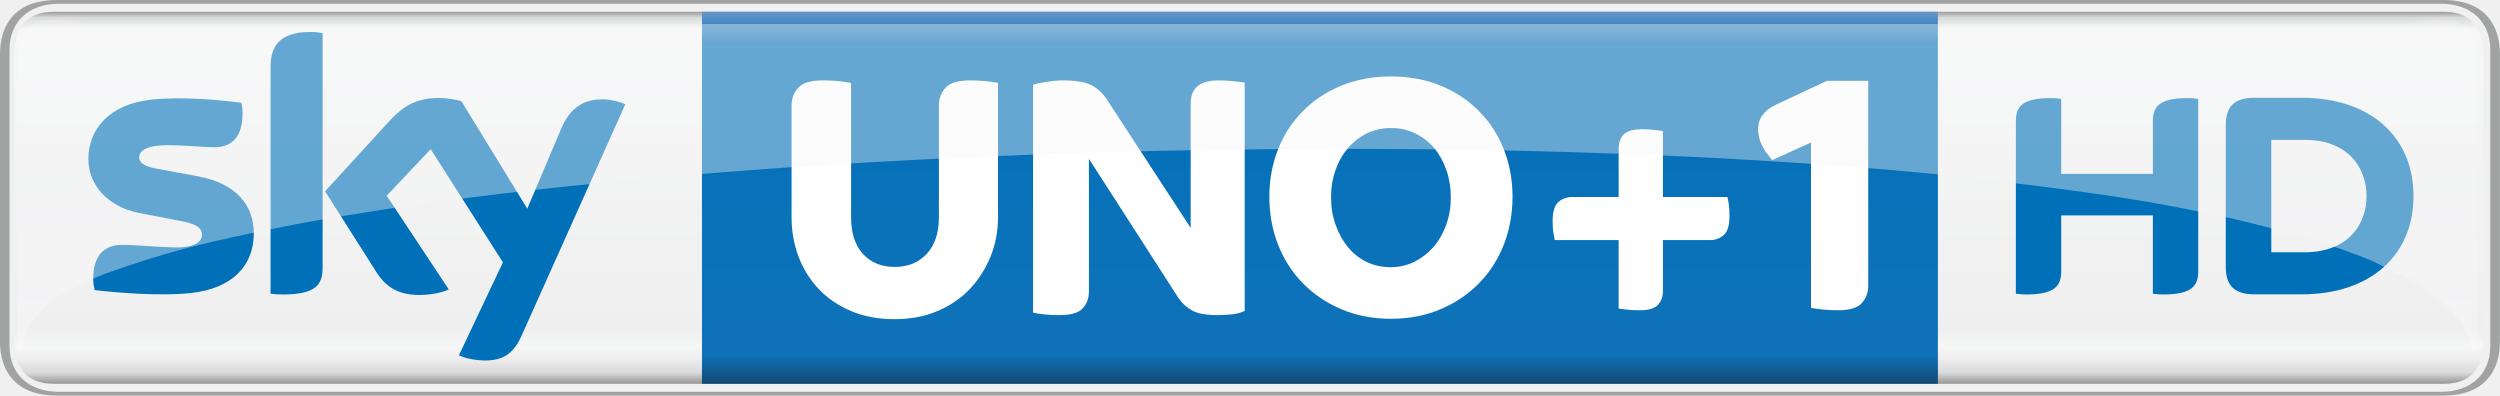
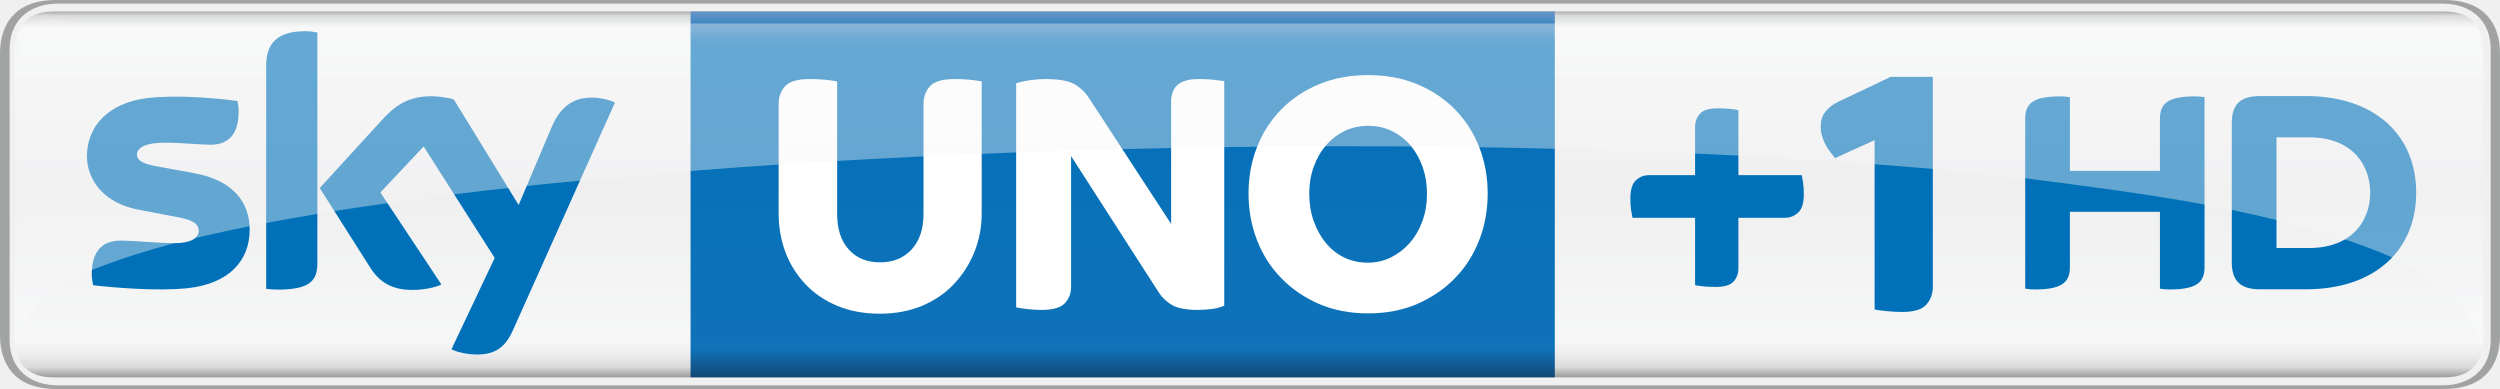
- <svg xmlns="http://www.w3.org/2000/svg" height="94.943" width="600" version="1.1" viewBox="0 0 158.75 25.12">
+ <svg xmlns="http://www.w3.org/2000/svg" height="93.345" width="600" version="1.1" viewBox="0 0 158.75 24.698">
  <defs>
-     <linearGradient id="e" x1="1.396" gradientUnits="userSpaceOnUse" y1=".303" gradientTransform="matrix(0,24.021,24.021,0,76.258,129.85)" x2="2.389" y2=".303">
+     <linearGradient id="c" gradientUnits="userSpaceOnUse" gradientTransform="matrix(0 23.625 23.625 0 41.62 287.65)" x1="0" x2="1" y1="0" y2="0">
      <stop stop-color="#888786" offset="0" />
      <stop stop-color="#d9dada" offset=".02" />
      <stop stop-color="#f6f7f7" offset=".052" />
-       <stop stop-color="#efeff0" offset=".852" />
+       <stop stop-color="#efeff0" offset=".488" />
      <stop stop-color="#f6f7f7" offset=".895" />
      <stop stop-color="#edecee" offset=".929" />
      <stop stop-color="#d9dada" offset=".964" />
      <stop stop-color="#888786" offset="1" />
    </linearGradient>
-     <linearGradient id="d" gradientUnits="userSpaceOnUse" gradientTransform="matrix(0,-104.17,104.17,0,329.66,368.82)" x1="0" x2="1" y1="0" y2="0">
+     <linearGradient id="b" gradientUnits="userSpaceOnUse" gradientTransform="matrix(0 -23.236 23.236 0 33.599 311.08)" x1="0" x2="1" y1="0" y2="0">
      <stop stop-color="#124874" offset="0" />
      <stop stop-color="#1072b9" offset=".078" />
      <stop stop-color="#0071b9" offset=".912" />
      <stop stop-color="#6995c8" offset="1" />
    </linearGradient>
-     <linearGradient id="c" gradientUnits="userSpaceOnUse" gradientTransform="matrix(0 24.033 28.035 0 79.14 .53849)" x1="0" x2="1" y1="0" y2="0">
+     <linearGradient id="a" gradientUnits="userSpaceOnUse" gradientTransform="matrix(0 23.625 23.625 0 41.62 287.65)" x1="0" x2="1" y1="0" y2="0">
      <stop stop-color="#b5b2b2" offset="0" />
      <stop stop-color="#e8e9e9" offset=".02" />
      <stop stop-color="#fafafa" offset=".052" />
      <stop stop-color="#f5f5f6" offset=".488" />
      <stop stop-color="#fafafa" offset=".895" />
      <stop stop-color="#f4f4f4" offset=".929" />
      <stop stop-color="#e8e9e9" offset=".964" />
      <stop stop-color="#b5b2b2" offset="1" />
    </linearGradient>
  </defs>
-   <g transform="matrix(.85756 0 0 .85756 102.21 73.836)">
-     <g transform="matrix(1.1661 0 0 1.1661 -120.31 -275.86)">
-       <path fill="#a1a2a2" d="m4.569 162.73c-2.765 0-3.608 1.72-3.608 3.44v18.24c-0 1.72 0.842 3.44 3.608 3.44h151.53c2.77 0 3.61-1.72 3.61-3.44v-18.24c0-1.72-0.84-3.44-3.61-3.44zm0.127 0.24h151.28c1.86 0 3.12 1.1 3.12 2.92v18.8c0 1.83-1.26 2.92-3.12 2.92h-151.28c-1.869 0-3.129-1.09-3.129-2.92v-18.8c0-1.82 1.26-2.92 3.12-2.92z" />
-       <path fill="url(#e)" d="m4.396 163.48c-1.861 0-2.524 1.1-2.524 2.92v17.77c0 1.83 0.663 2.93 2.524 2.93h151.74c1.86 0 2.53-1.1 2.53-2.93v-17.77c0-1.82-0.67-2.92-2.53-2.92z" />
-       <path fill="#0071b9" d="m137.67 173.77v-3.33c0-0.91 0.36-1.48 2.22-1.48 0.23 0 0.43 0.01 0.66 0.05v10.94c0 0.9-0.36 1.48-2.23 1.48-0.23 0-0.43-0.02-0.65-0.05v-4.97h-5.82v3.54c0 0.9-0.36 1.48-2.23 1.48-0.22 0-0.42-0.02-0.65-0.05v-10.94c0-0.91 0.36-1.48 2.23-1.48 0.23 0 0.42 0.01 0.65 0.05v4.76h5.82m16.55 1.41c0-3.72-2.68-6.24-7.11-6.24h-3.02c-1.44 0-1.79 0.76-1.79 1.76v8.98c0 0.96 0.35 1.74 1.79 1.74h3.02c4.43 0 7.11-2.52 7.11-6.24m-9.03 3.57v-7.14h2.09c2.9 0 3.96 1.88 3.96 3.57s-1.06 3.57-3.96 3.57h-2.09" />
-       <path fill="#0071b9" d="m17.078 177.55c0 2.02-1.322 3.5-4.007 3.79-1.946 0.21-4.764-0.03-6.101-0.19-0.049-0.22-0.088-0.49-0.088-0.7 0-1.77 0.956-2.17 1.853-2.17 0.93 0 2.397 0.16 3.488 0.16 1.198 0 1.563-0.41 1.563-0.8 0-0.51-0.484-0.72-1.415-0.89l-2.547-0.49c-2.12-0.41-3.25-1.88-3.25-3.43 0-1.89 1.337-3.48 3.971-3.77 1.993-0.22 4.416 0.03 5.746 0.19 0.049 0.23 0.073 0.44 0.073 0.68 0 1.77-0.931 2.15-1.825 2.15-0.689 0-1.76-0.13-2.978-0.13-1.244 0-1.76 0.34-1.76 0.76 0 0.44 0.493 0.63 1.27 0.76l2.434 0.45c2.501 0.46 3.574 1.88 3.574 3.63m4.37 2.17c0 1.09-0.425 1.71-2.543 1.71-0.28 0-0.526-0.02-0.762-0.05v-14.39c0-1.1 0.373-2.23 2.512-2.23 0.269 0 0.541 0.02 0.793 0.08v14.88m8.656 5.57c0.278 0.14 0.848 0.31 1.566 0.33 1.228 0.03 1.899-0.44 2.397-1.54l6.599-14.72c-0.272-0.15-0.876-0.31-1.369-0.32-0.847-0.01-1.988 0.16-2.716 1.9l-2.136 5.04-4.19-6.83c-0.27-0.08-0.928-0.2-1.416-0.2-1.474 0-2.304 0.55-3.162 1.48l-4.071 4.45 3.276 5.16c0.604 0.94 1.402 1.42 2.698 1.42 0.847 0 1.555-0.19 1.881-0.35l-3.944-5.95 2.794-2.96 4.587 7.19-2.794 5.9" />
+   <g transform="translate(37.69 -287.12)">
+     <path d="m117.51 311.82c2.72 0 3.55-1.7 3.55-3.39v-17.93c0-1.69-0.83-3.38-3.55-3.38h-151.65c-2.72 0-3.55 1.69-3.55 3.38v17.93c0 1.69 0.83 3.39 3.55 3.39h151.65m-151.52-0.23c-1.832 0-3.071-1.08-3.071-2.88v-18.48c0-1.8 1.239-2.88 3.071-2.88h151.4c1.84 0 3.08 1.08 3.08 2.88v18.48c0 1.8-1.24 2.88-3.07 2.88h-151.4" fill="#a1a2a2" />
+     <path fill="url(#c)" d="m-34.306 287.85c-1.835 0-2.486 1.08-2.486 2.88v17.47c0 1.8 0.651 2.88 2.486 2.88h151.86c1.83 0 2.48-1.08 2.48-2.88v-17.47c0-1.8-0.65-2.88-2.48-2.88h-151.86z" />
+     <path d="m6.16 287.85v23.23h54.88c0.001-8.19 0.001-16.11 0.001-23.23z" fill="url(#b)" />
+     <path d="m99.467 297.97v-3.28c0-0.89 0.354-1.45 2.193-1.45 0.22 0 0.42 0.01 0.64 0.05v10.76c0 0.89-0.35 1.45-2.19 1.45-0.224 0-0.42-0.01-0.643-0.05v-4.88h-5.717v3.48c0 0.89-0.356 1.45-2.196 1.45-0.221 0-0.414-0.01-0.643-0.05v-10.76c0-0.89 0.354-1.45 2.191-1.45 0.226 0 0.42 0.01 0.648 0.05v4.68h5.717m16.273 1.39c0-3.66-2.63-6.14-6.99-6.14h-2.96c-1.42 0-1.76 0.75-1.76 1.73v8.83c0 0.94 0.34 1.71 1.76 1.71h2.96c4.36 0 6.99-2.48 6.99-6.13m-8.87 3.51v-7.03h2.05c2.86 0 3.9 1.85 3.9 3.52 0 1.66-1.04 3.51-3.9 3.51h-2.05" fill="#0071b9" />
+     <path d="m-21.837 301.69c0 1.99-1.301 3.44-3.941 3.73-1.914 0.2-4.685-0.03-6-0.19-0.049-0.21-0.087-0.48-0.087-0.69 0-1.74 0.942-2.14 1.821-2.14 0.918 0 2.358 0.16 3.433 0.16 1.176 0 1.538-0.4 1.538-0.78 0-0.5-0.476-0.71-1.394-0.88l-2.504-0.48c-2.085-0.4-3.199-1.85-3.199-3.38 0-1.86 1.318-3.41 3.909-3.7 1.958-0.21 4.339 0.02 5.649 0.19 0.049 0.22 0.073 0.43 0.073 0.67 0 1.73-0.914 2.11-1.796 2.11-0.678 0-1.729-0.13-2.929-0.13-1.223 0-1.729 0.34-1.729 0.75 0 0.43 0.482 0.61 1.247 0.75l2.395 0.44c2.461 0.45 3.514 1.85 3.514 3.57m4.299 2.14c0 1.07-0.42 1.68-2.502 1.68-0.275 0-0.517-0.02-0.749-0.05v-14.16c0-1.07 0.365-2.2 2.469-2.2 0.264 0 0.534 0.03 0.782 0.08v14.65m8.514 5.47c0.272 0.14 0.833 0.31 1.538 0.33 1.209 0.03 1.87-0.44 2.357-1.52l6.489-14.48c-0.267-0.14-0.86-0.3-1.345-0.31-0.833-0.02-1.954 0.16-2.67 1.86l-2.102 4.96-4.121-6.71c-0.264-0.08-0.915-0.2-1.391-0.2-1.453 0-2.267 0.54-3.111 1.45l-4.007 4.38 3.223 5.08c0.596 0.92 1.383 1.39 2.657 1.39 0.833 0 1.527-0.19 1.848-0.34l-3.879-5.85 2.749-2.92 4.511 7.08-2.747 5.8" fill="#0071b9" />
+     <g fill="#fff">
+       <path d="m18.177 307.04c-1.01 0-1.911-0.17-2.709-0.5-0.795-0.34-1.467-0.79-2.017-1.38-0.552-0.58-0.972-1.25-1.263-2.02s-0.435-1.59-0.435-2.47v-6.97c0-0.43 0.138-0.8 0.413-1.11 0.275-0.3 0.795-0.45 1.56-0.45 0.321 0 0.637 0.01 0.953 0.04 0.313 0.03 0.577 0.07 0.789 0.11v8.4c0 0.97 0.245 1.73 0.735 2.27 0.49 0.55 1.154 0.82 1.995 0.82 0.828 0 1.492-0.27 1.998-0.82 0.504-0.54 0.757-1.3 0.757-2.27v-6.99c0-0.43 0.136-0.8 0.414-1.11 0.275-0.3 0.795-0.45 1.56-0.45 0.321 0 0.634 0.01 0.939 0.04 0.307 0.03 0.566 0.07 0.781 0.11v8.38c0 0.88-0.158 1.7-0.471 2.47s-0.746 1.44-1.296 2.02c-0.549 0.59-1.224 1.04-2.019 1.38-0.795 0.33-1.691 0.5-2.684 0.5" />
+       <path d="m28.465 306.8c-0.305 0-0.604-0.02-0.896-0.05-0.288-0.03-0.533-0.07-0.732-0.11v-14.24c0.229-0.07 0.525-0.13 0.893-0.19 0.367-0.05 0.68-0.07 0.942-0.07 0.841 0 1.453 0.1 1.834 0.31 0.384 0.21 0.705 0.51 0.964 0.91l5.207 7.98v-7.78c0-0.19 0.028-0.37 0.082-0.54 0.055-0.17 0.144-0.33 0.275-0.46s0.31-0.24 0.539-0.31c0.229-0.08 0.52-0.11 0.871-0.11 0.308 0 0.602 0.01 0.885 0.04s0.522 0.06 0.721 0.09v14.26c-0.212 0.1-0.474 0.17-0.778 0.21-0.308 0.04-0.605 0.06-0.896 0.06-0.719 0-1.255-0.1-1.606-0.29-0.351-0.2-0.642-0.46-0.871-0.81l-5.575-8.67v8.29c0 0.42-0.131 0.77-0.392 1.05-0.259 0.28-0.749 0.43-1.467 0.43" />
+       <path d="m49.162 303.8c0.52 0 1.01-0.11 1.467-0.33 0.46-0.23 0.863-0.54 1.206-0.93 0.343-0.4 0.612-0.86 0.803-1.39 0.19-0.53 0.286-1.09 0.286-1.71 0-0.61-0.09-1.18-0.275-1.71-0.183-0.52-0.438-0.98-0.768-1.37-0.329-0.39-0.724-0.69-1.181-0.92-0.46-0.22-0.964-0.33-1.514-0.33-0.536 0-1.029 0.11-1.481 0.32-0.451 0.22-0.846 0.52-1.181 0.91-0.337 0.38-0.602 0.84-0.792 1.37-0.191 0.53-0.286 1.1-0.286 1.71 0 0.63 0.095 1.21 0.286 1.74 0.19 0.54 0.452 1.01 0.781 1.4 0.327 0.4 0.719 0.7 1.168 0.92 0.452 0.21 0.945 0.32 1.481 0.32m0.024 3.22c-1.148 0-2.188-0.2-3.122-0.6-0.931-0.41-1.731-0.95-2.395-1.64-0.667-0.68-1.179-1.48-1.538-2.41-0.36-0.92-0.539-1.91-0.539-2.97 0-1.04 0.179-2.02 0.539-2.94 0.359-0.92 0.871-1.71 1.538-2.39 0.664-0.68 1.464-1.21 2.395-1.6 0.934-0.39 1.974-0.58 3.122-0.58 1.146 0 2.186 0.19 3.12 0.58 0.931 0.39 1.731 0.92 2.395 1.6 0.667 0.68 1.179 1.47 1.538 2.39 0.36 0.92 0.539 1.9 0.539 2.94 0 1.06-0.179 2.05-0.539 2.97-0.359 0.93-0.871 1.73-1.538 2.41-0.664 0.69-1.464 1.23-2.395 1.64-0.934 0.4-1.974 0.6-3.12 0.6" />
    </g>
-     <path stroke-width="1.166" fill="#f00" d="m-2.134-85.226z" />
-     <g transform="matrix(.99953 0 0 .99953 -106.93 -246.63)">
-       <path fill="url(#d)" d="m206.63 264.65v104.16h346.06v-104.16z" transform="matrix(.26458 0 0 .26458 -14.93 91.457)" />
-       <g fill="#fff">
-         <path d="m53.999 184.25c-1.197 0-2.268-0.2-3.211-0.6-0.944-0.4-1.742-0.94-2.395-1.63s-1.152-1.49-1.497-2.4c-0.344-0.91-0.517-1.89-0.517-2.93v-8.27c0-0.51 0.163-0.95 0.49-1.31 0.327-0.37 0.943-0.55 1.851-0.55 0.381 0 0.755 0.02 1.127 0.05 0.372 0.04 0.687 0.09 0.941 0.14v9.97c0 1.15 0.29 2.04 0.871 2.69 0.58 0.64 1.369 0.97 2.367 0.97 0.98 0 1.769-0.33 2.368-0.97 0.599-0.65 0.898-1.54 0.898-2.69v-8.3c0-0.51 0.163-0.95 0.49-1.31 0.326-0.37 0.943-0.55 1.85-0.55 0.381 0 0.753 0.02 1.116 0.05 0.363 0.04 0.671 0.09 0.925 0.14v9.94c0 1.04-0.187 2.02-0.556 2.93-0.375 0.91-0.886 1.71-1.539 2.4s-1.452 1.23-2.395 1.63-2.005 0.6-3.184 0.6" />
-         <path d="m66.203 183.95c-0.363 0-0.717-0.01-1.062-0.05-0.344-0.03-0.635-0.08-0.871-0.13v-16.89c0.273-0.09 0.626-0.16 1.062-0.22 0.435-0.07 0.807-0.1 1.115-0.1 0.998 0 1.724 0.13 2.178 0.37 0.453 0.25 0.834 0.61 1.143 1.09l6.177 9.47v-9.23c0-0.23 0.033-0.45 0.097-0.65 0.063-0.2 0.172-0.38 0.326-0.54 0.155-0.16 0.366-0.28 0.638-0.38 0.273-0.08 0.617-0.13 1.035-0.13 0.362 0 0.713 0.02 1.049 0.06 0.335 0.03 0.62 0.07 0.856 0.1v16.92c-0.254 0.12-0.563 0.21-0.926 0.25s-0.716 0.06-1.061 0.06c-0.853 0-1.488-0.11-1.905-0.34s-0.762-0.55-1.034-0.96l-6.613-10.28v9.83c0 0.5-0.154 0.92-0.463 1.25-0.308 0.34-0.889 0.5-1.741 0.5" />
-         <path d="m90.754 180.4c0.616 0 1.197-0.13 1.741-0.39 0.545-0.27 1.022-0.64 1.431-1.1 0.408-0.47 0.722-1.02 0.952-1.65 0.224-0.63 0.339-1.3 0.339-2.03 0-0.72-0.109-1.4-0.327-2.02-0.218-0.63-0.523-1.18-0.91-1.64-0.393-0.46-0.859-0.82-1.403-1.08-0.544-0.27-1.143-0.4-1.796-0.4-0.635 0-1.222 0.13-1.757 0.38-0.535 0.26-1.001 0.62-1.4 1.08s-0.714 1-0.937 1.63c-0.23 0.62-0.342 1.3-0.342 2.03 0 0.74 0.112 1.43 0.342 2.06 0.223 0.64 0.532 1.19 0.925 1.66 0.387 0.47 0.85 0.83 1.385 1.09 0.535 0.25 1.122 0.38 1.757 0.38m0.027 3.82c-1.361 0-2.595-0.24-3.701-0.72-1.107-0.47-2.056-1.12-2.843-1.93-0.792-0.81-1.4-1.77-1.826-2.86-0.426-1.1-0.638-2.28-0.638-3.53 0-1.24 0.212-2.4 0.638-3.49s1.034-2.03 1.826-2.83c0.787-0.81 1.736-1.44 2.843-1.9 1.106-0.46 2.34-0.69 3.701-0.69s2.594 0.23 3.701 0.69 2.056 1.09 2.842 1.9c0.792 0.8 1.4 1.74 1.827 2.83 0.423 1.09 0.638 2.25 0.638 3.49 0 1.25-0.215 2.43-0.638 3.53-0.427 1.09-1.035 2.05-1.827 2.86-0.786 0.81-1.735 1.46-2.842 1.93-1.107 0.48-2.34 0.72-3.701 0.72" />
-         <path stroke-width="4.479" d="m109.2 183.59c-0.3 0-0.59-0.01-0.85-0.04-0.28-0.03-0.51-0.05-0.7-0.09v-5.07h-4.73c-0.04-0.17-0.07-0.38-0.11-0.61-0.04-0.24-0.05-0.51-0.05-0.82 0-0.66 0.14-1.12 0.41-1.38 0.29-0.25 0.62-0.38 1.03-0.38h3.45v-3.62c0-0.4 0.12-0.73 0.36-1 0.25-0.26 0.71-0.4 1.37-0.4 0.29 0 0.58 0.02 0.85 0.04 0.27 0.03 0.5 0.06 0.7 0.09v4.89h4.78c0.04 0.17 0.08 0.37 0.11 0.6 0.03 0.24 0.04 0.51 0.04 0.83 0 0.66-0.13 1.11-0.41 1.37s-0.62 0.39-1.02 0.39h-3.5v3.8c0 0.4-0.13 0.73-0.37 1s-0.7 0.4-1.36 0.4" />
-         <path stroke-width="4.479" d="m123.89 183.59c-0.37 0-0.72-0.02-1.08-0.05-0.36-0.04-0.66-0.08-0.91-0.13v-12.25l-2.88 1.31c-0.13-0.18-0.28-0.37-0.44-0.57-0.16-0.22-0.3-0.47-0.42-0.78-0.12-0.32-0.18-0.63-0.18-0.94 0-0.41 0.11-0.77 0.34-1.06 0.22-0.3 0.54-0.54 0.94-0.74l3.82-1.79h3.06v15.18c0 0.5-0.15 0.93-0.47 1.28-0.31 0.36-0.91 0.54-1.78 0.54" />
-       </g>
-     </g>
+     <path d="m71.248 305.34c-0.251 0-0.487-0.01-0.713-0.03-0.229-0.02-0.422-0.05-0.586-0.08v-4.28h-3.977c-0.03-0.15-0.06-0.32-0.089-0.52-0.03-0.2-0.044-0.43-0.044-0.7 0-0.55 0.117-0.94 0.351-1.16s0.52-0.33 0.858-0.33h2.901v-3.05c0-0.34 0.104-0.62 0.311-0.85 0.204-0.23 0.585-0.34 1.143-0.34 0.248 0 0.484 0.01 0.713 0.03 0.226 0.02 0.422 0.05 0.583 0.08v4.13h4.023c0.03 0.15 0.06 0.32 0.087 0.52 0.03 0.2 0.044 0.42 0.044 0.69 0 0.56-0.117 0.95-0.352 1.16-0.234 0.22-0.52 0.34-0.857 0.34h-2.945v3.21c0 0.33-0.104 0.61-0.308 0.84s-0.585 0.34-1.143 0.34" fill="#0071b9" />
+     <path d="m83.083 306.93c-0.319 0-0.634-0.02-0.947-0.05s-0.575-0.06-0.787-0.11v-10.75l-2.513 1.14c-0.122-0.15-0.25-0.32-0.386-0.5-0.139-0.19-0.259-0.41-0.368-0.69-0.106-0.27-0.157-0.55-0.157-0.82 0-0.36 0.098-0.68 0.296-0.93 0.196-0.26 0.471-0.48 0.822-0.64l3.332-1.58h2.671v13.33c0 0.44-0.137 0.82-0.412 1.13-0.272 0.32-0.789 0.47-1.551 0.47" fill="#0071b9" />
+     <path opacity=".4" d="m-34.353 288.32c-1.619 0-2.24 0.64-2.24 2.56l-0.005 16.49c0 1.03 0.06 1.72 0.212 1.72 0.055-0.32 0.104-1.91 1.846-3.36 0.656-0.51 1.559-1 2.686-1.47 1.853-0.72 3.68-1.29 5.249-1.7 0.417-0.11 0.916-0.23 1.312-0.33 1.209-0.27 2.427-0.54 3.451-0.75 0.365-0.07 0.741-0.14 1.054-0.2 1.136-0.21 2.284-0.42 3.25-0.58 0.375-0.06 0.758-0.12 1.078-0.18 1.178-0.18 2.369-0.36 3.371-0.5 1.48-0.21 2.976-0.41 4.234-0.56 1.199-0.15 2.413-0.29 3.433-0.4 0.411-0.05 0.83-0.09 1.181-0.13 1.181-0.12 2.377-0.25 3.384-0.34 4.302-0.41 8.639-0.76 12.61-1.02 1.293-0.08 2.608-0.17 3.715-0.23 1.912-0.11 3.853-0.21 5.484-0.29 1.287-0.06 2.594-0.12 3.696-0.16 0.762-0.04 1.537-0.06 2.189-0.09 2.346-0.08 4.731-0.16 6.74-0.21 1.058-0.02 2.148-0.05 3.101-0.07 1.173-0.02 2.366-0.04 3.372-0.06 0.726-0.01 1.465-0.02 2.088-0.02 1.506-0.02 3.037-0.03 4.325-0.03h1.577c1.301 0 2.597 0 3.892 0.01 1.498 0.01 3.025 0.03 4.311 0.05 4.605 0.07 9.508 0.21 13.706 0.4 0.955 0.04 1.929 0.09 2.75 0.13 2.996 0.17 6.059 0.35 8.649 0.55 1.284 0.1 2.593 0.2 3.698 0.3 2.031 0.19 4.107 0.39 5.862 0.59 3.916 0.5 7.957 1.03 11.392 1.67 0.59 0.11 1.16 0.22 1.73 0.34 0.98 0.2 1.93 0.42 2.84 0.64 1.58 0.38 3.03 0.79 4.34 1.23 1.04 0.36 2.12 0.75 3.01 1.15 1.55 0.7 2.78 1.45 3.64 2.26 1.58 1.56 1.79 3.04 1.85 3.36 0.16 0 0.21-0.69 0.21-1.72l-0.01-16.49c0-1.92-0.62-2.56-2.23-2.56-0.55 0-1.1 0.29-1.83 0.29h-148.38c-0.728 0-1.275-0.29-1.823-0.29z" fill="url(#a)" />
  </g>
-   <path opacity=".4" d="m3.774 1.223c-1.921 0-2.659 0.656-2.659 2.6l-0.006 16.778c0 1.046 0.07 1.749 0.251 1.749 0.067-0.334 0.124-1.946 2.19-3.413 0.823-0.54 1.893-1.072 3.194-1.578 1.874-0.677 3.75-1.252 5.354-1.672 0.933-0.223 1.872-0.454 2.665-0.626 1.332-0.291 2.683-0.566 3.818-0.78 0.449-0.086 0.904-0.172 1.288-0.24 1.346-0.232 2.711-0.463 3.858-0.635 0.343-0.06 0.699-0.111 0.994-0.154 1.381-0.206 2.777-0.403 3.953-0.558 1.748-0.223 3.521-0.437 5.009-0.609 1.42-0.154 2.859-0.308 4.07-0.428 0.697-0.069 1.422-0.138 2.025-0.198 1.409-0.128 2.835-0.257 4.037-0.36 2.804-0.223 5.641-0.437 8.028-0.591 2.184-0.138 4.399-0.266 6.64-0.378 1.535-0.077 3.097-0.154 4.41-0.206 2.151-0.094 4.329-0.172 6.507-0.232 1.526-0.051 3.077-0.086 4.382-0.12 0.905-0.017 1.825-0.034 2.599-0.043 2.731-0.043 5.512-0.077 7.854-0.077h1.072c0.916 0 1.835 0 2.753 0.009 1.391 0.009 2.809 0.017 4.001 0.034 0.854 0.009 1.723 0.026 2.454 0.034 1.728 0.043 3.488 0.077 4.974 0.12 2.451 0.077 4.941 0.172 7.041 0.266 1.74 0.077 3.51 0.171 5.01 0.266 1.88 0.111 3.81 0.24 5.43 0.36 1.97 0.154 3.9 0.317 5.77 0.497 4.65 0.515 9.45 1.072 13.51 1.758 0.72 0.129 1.44 0.258 2.05 0.369 1.17 0.232 2.36 0.472 3.37 0.695 1.9 0.454 3.84 0.934 5.46 1.44 1.18 0.386 2.39 0.806 3.39 1.218 1.54 0.729 3.15 1.501 4.31 2.418 1.87 1.587 2.12 3.079 2.19 3.413 0.18 0 0.25-0.703 0.25-1.749l-0.01-16.778c0-1.944-0.73-2.6-2.65-2.6-0.65 0-1.3 0.3-2.17 0.3h-146.5c-0.869 0-1.516-0.3-2.166-0.3z" stroke-width=".926" fill="url(#c)" />
</svg>
